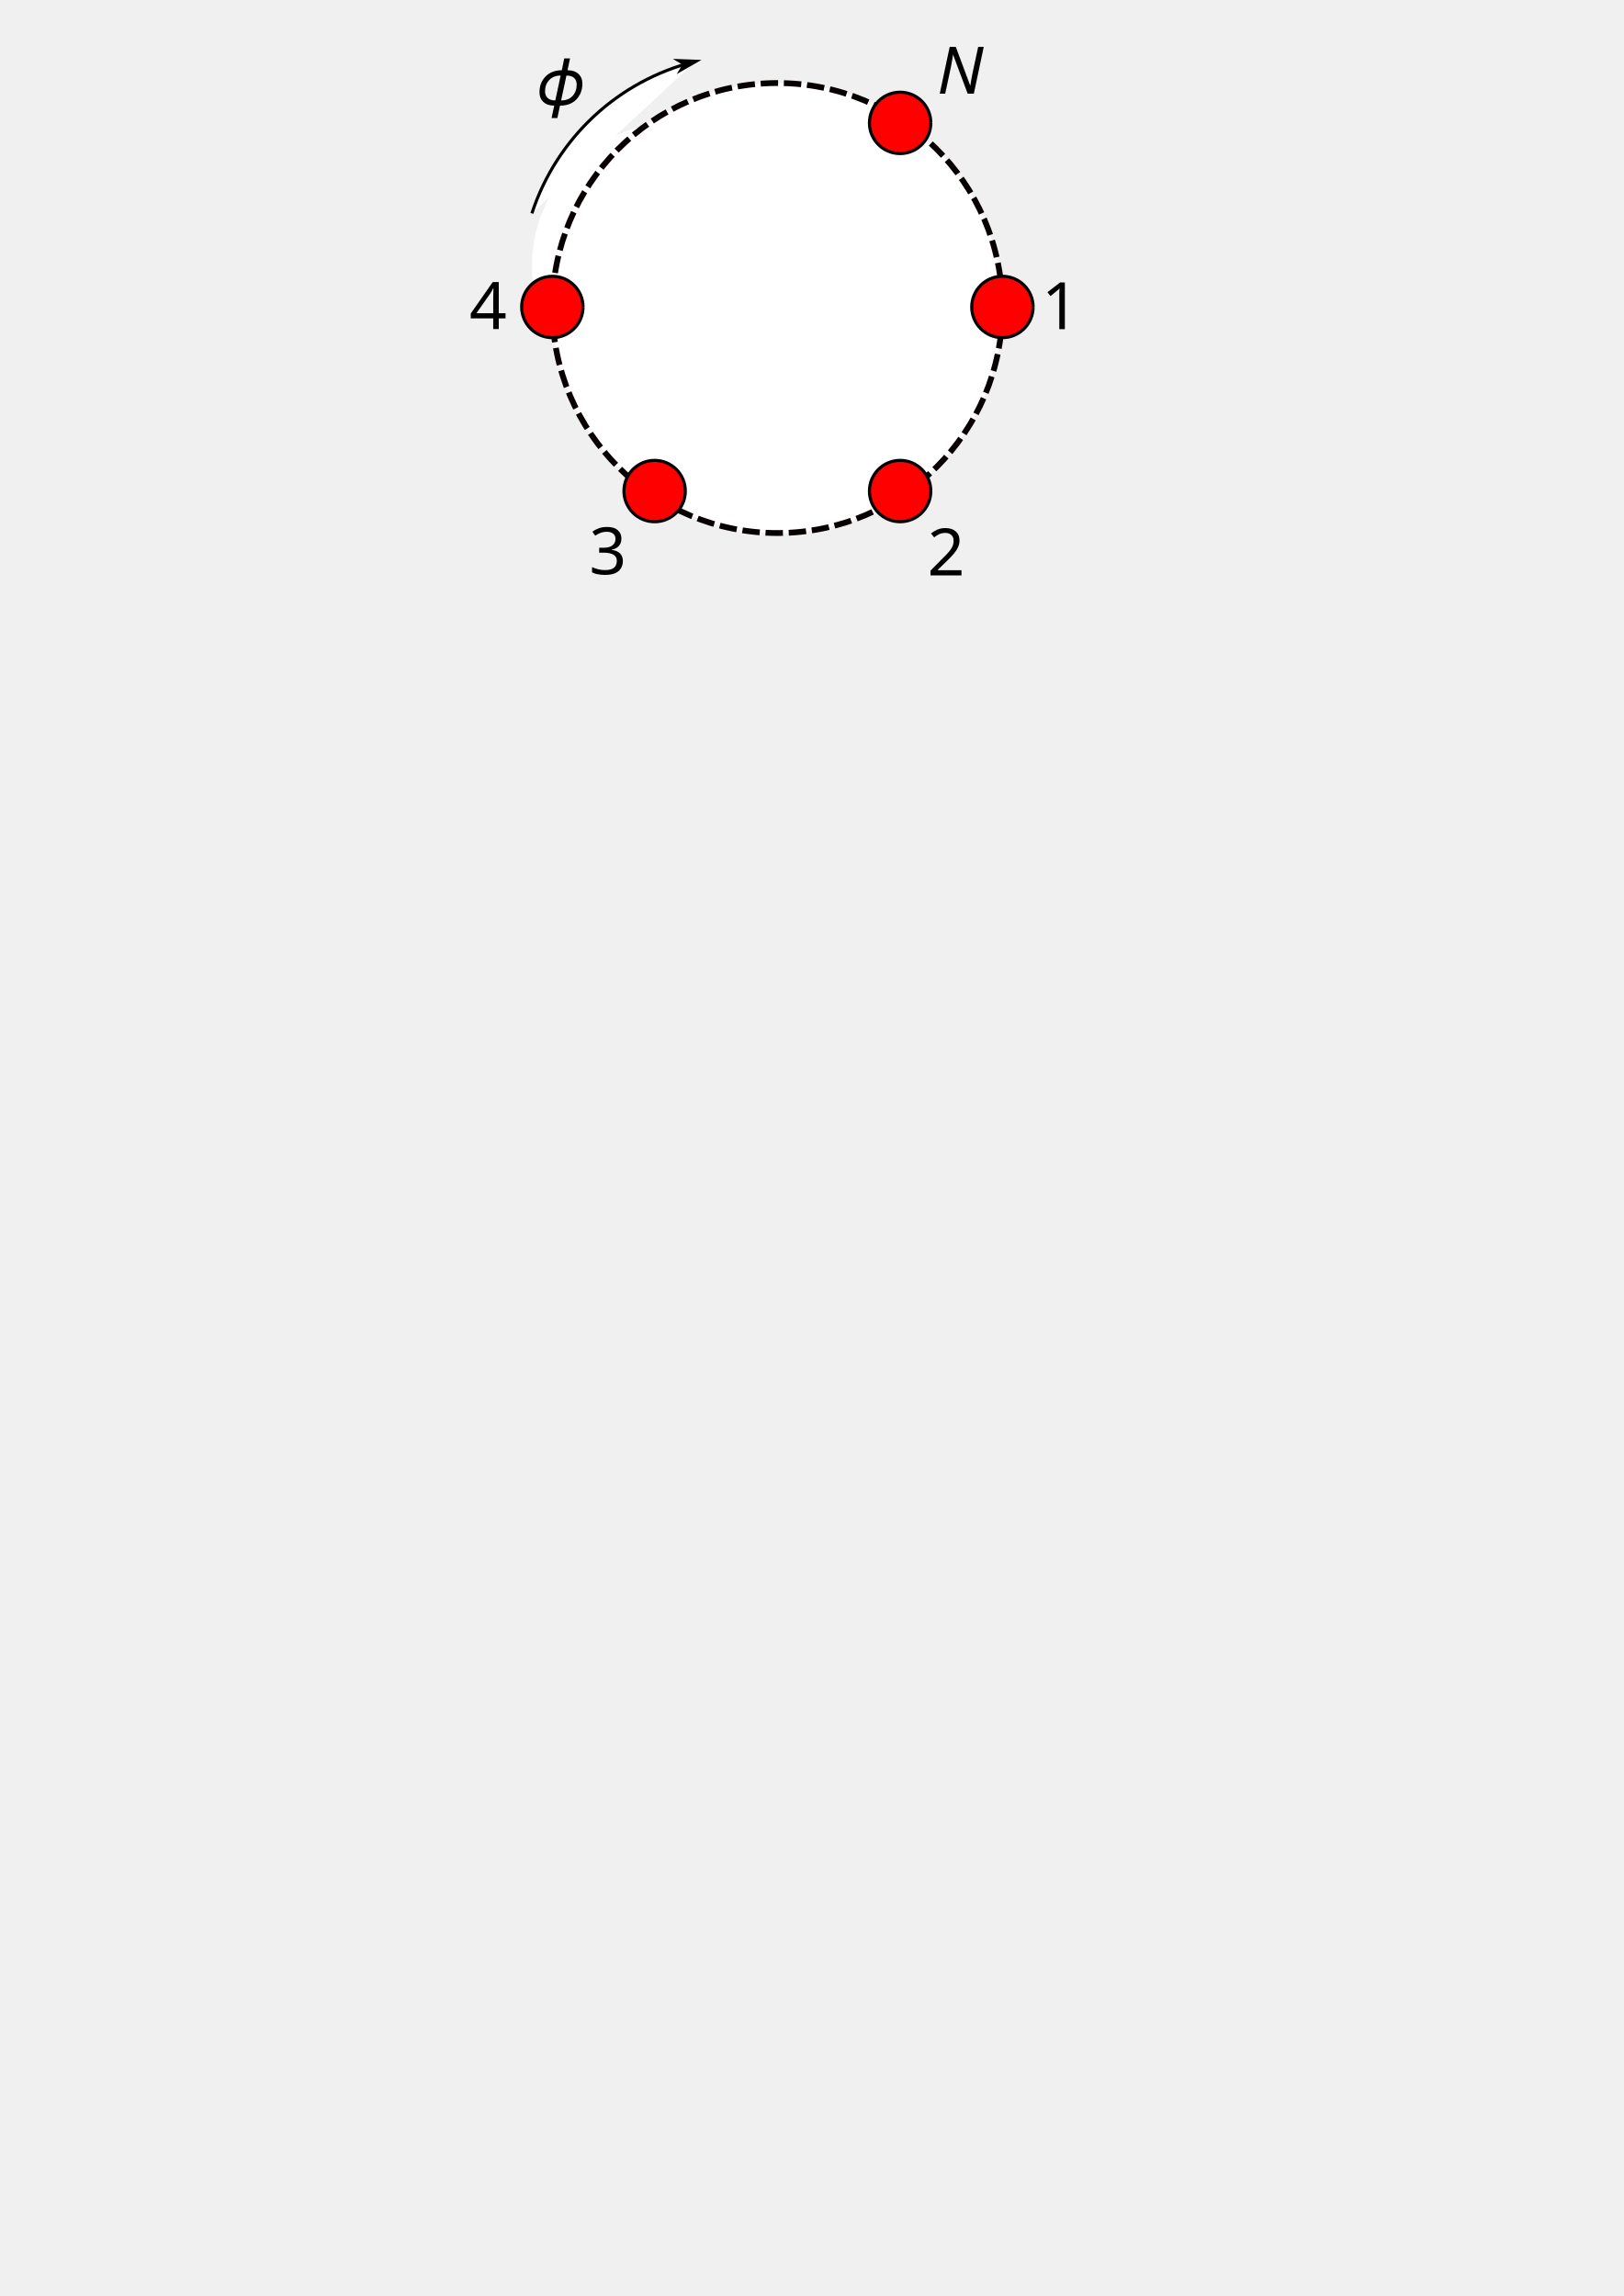
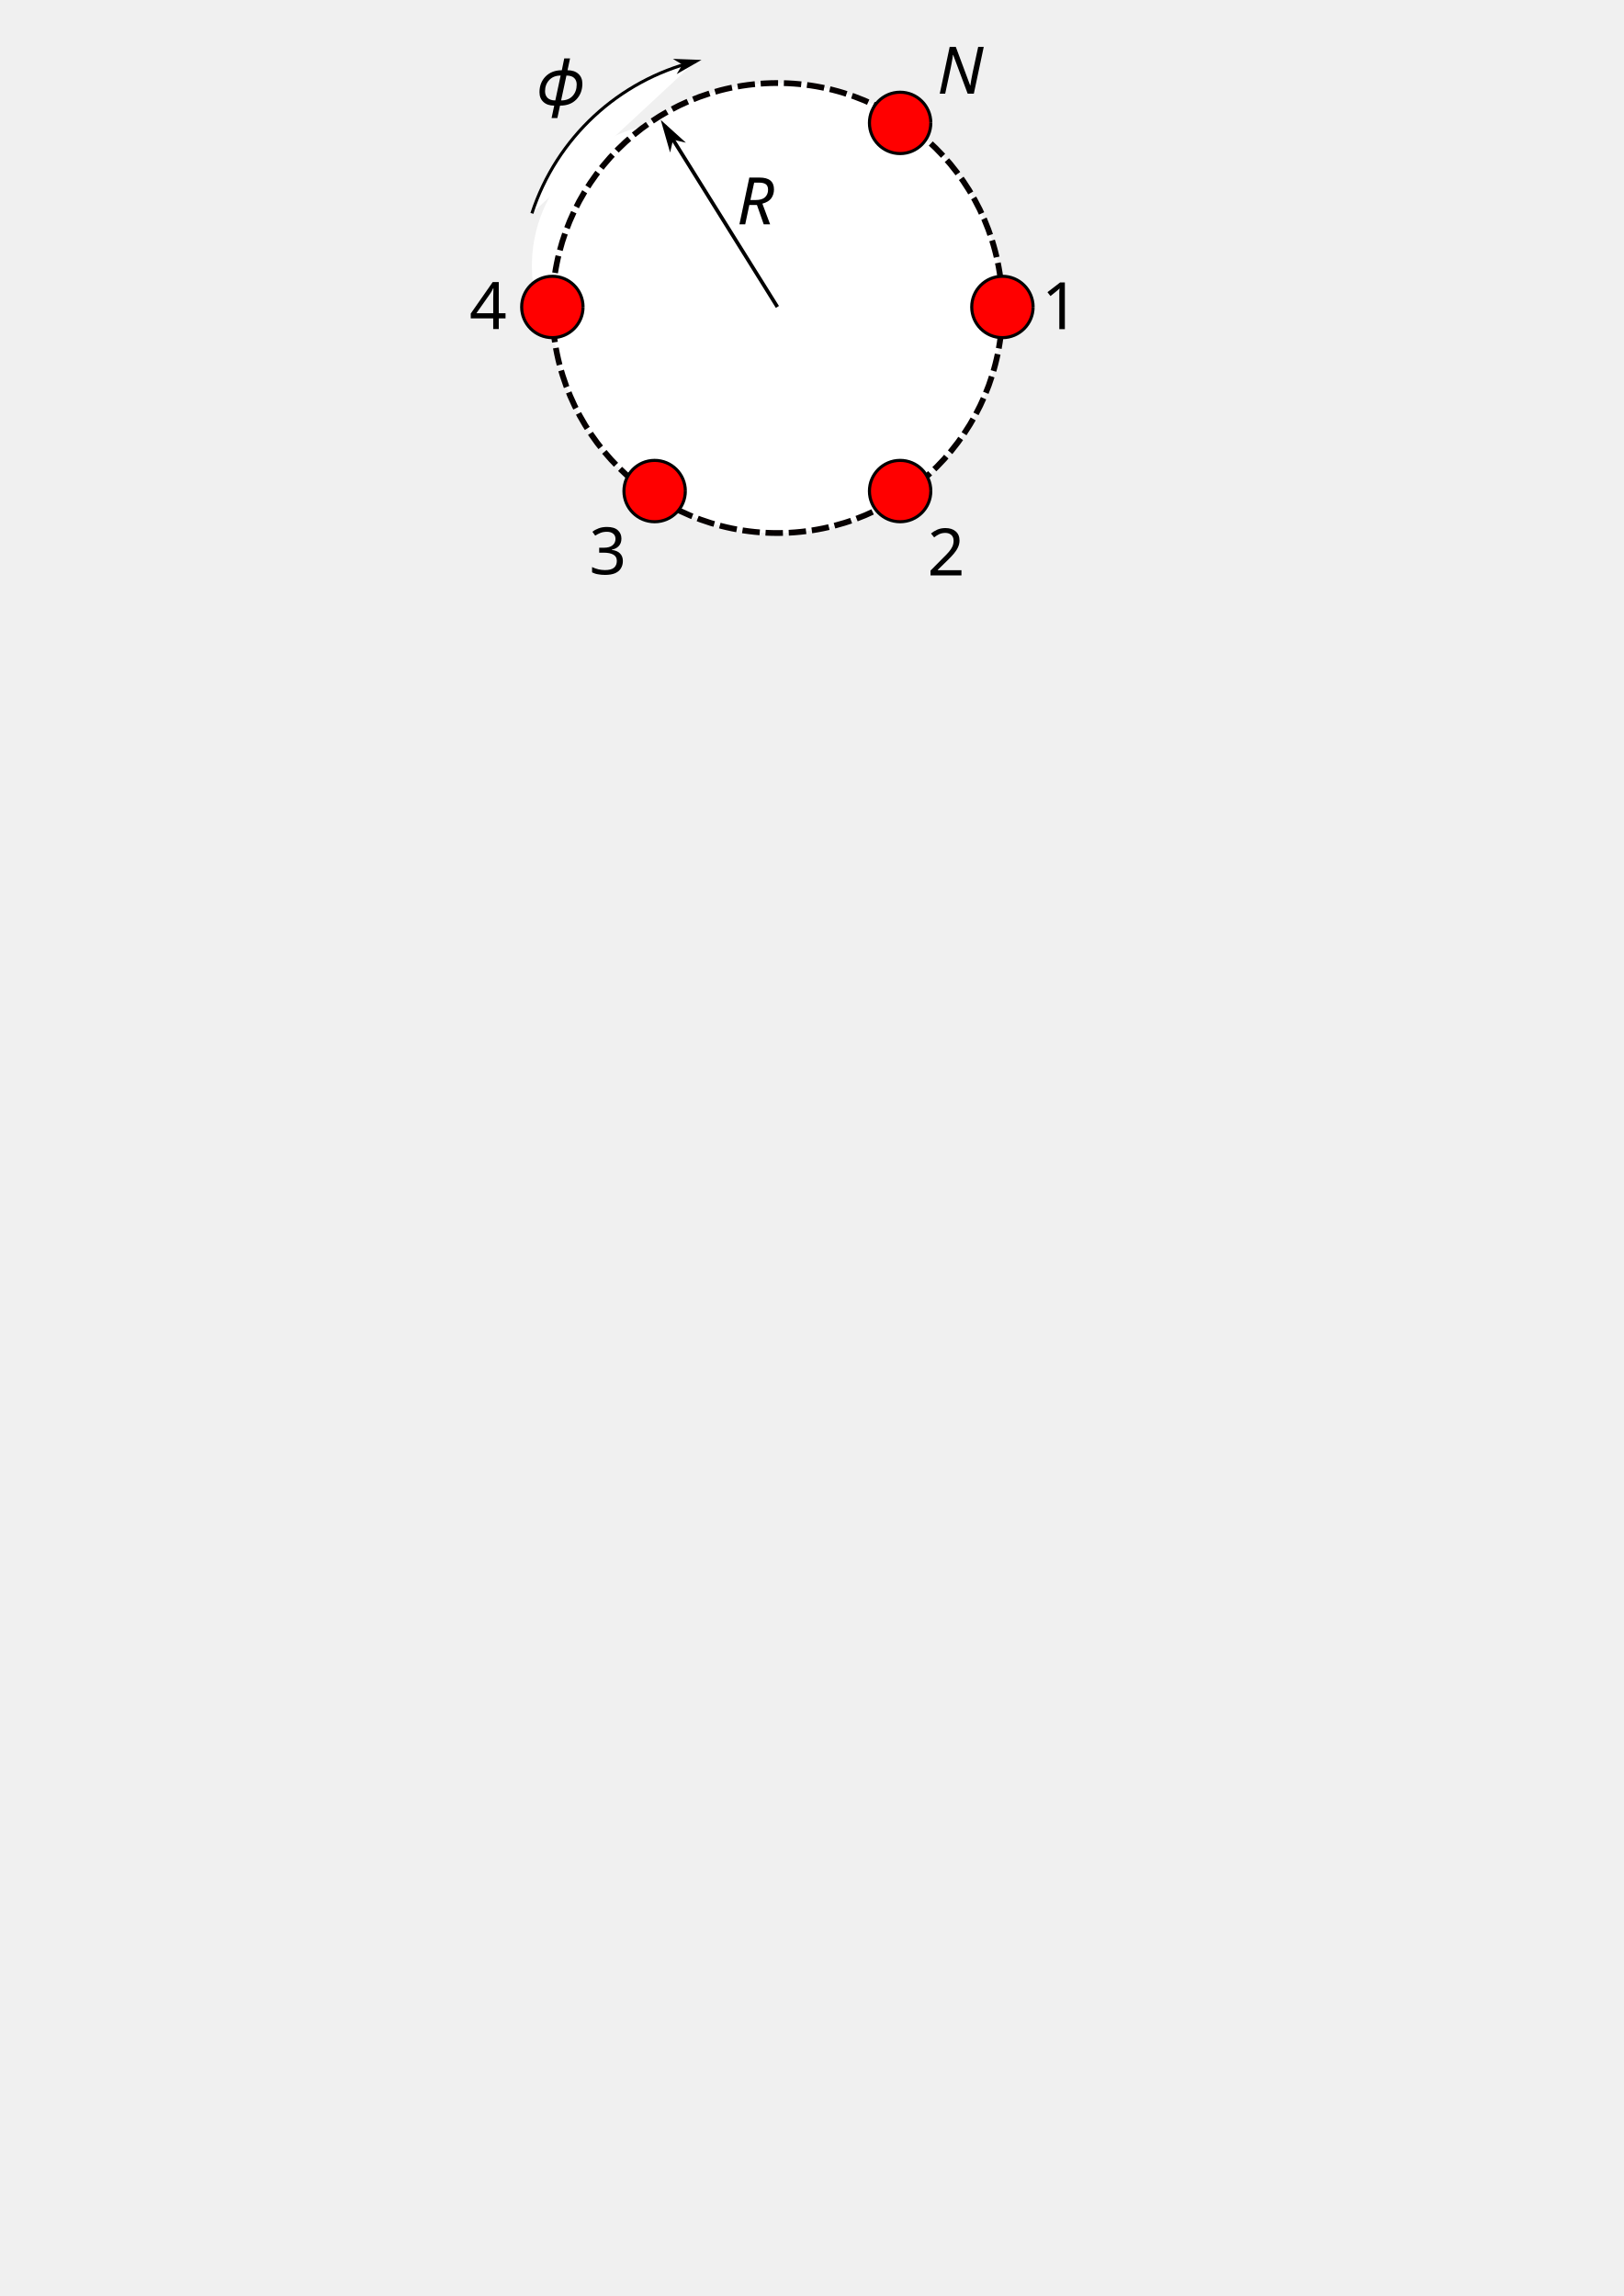
<svg xmlns="http://www.w3.org/2000/svg" xmlns:ns1="http://www.openswatchbook.org/uri/2009/osb" id="svg8" version="1.1" viewBox="0 0 210 297" height="297mm" width="210mm">
  <defs id="defs2">
+     <marker style="overflow:visible;" id="marker1292" refX="0.0" refY="0.0" orient="auto">
+       <path transform="scale(0.4) rotate(180) translate(10,0)" style="fill-rule:evenodd;stroke:#000000;stroke-width:1pt;stroke-opacity:1;fill:#000000;fill-opacity:1" d="M 0.0,0.0 L 5.0,-5.0 L -12.5,0.0 L 5.0,5.0 L 0.0,0.0 z " id="path1290" />
+     </marker>
+     <marker style="overflow:visible;" id="Arrow2Lend" refX="0.0" refY="0.0" orient="auto">
+       <path transform="scale(1.1) rotate(180) translate(1,0)" d="M 8.719,4.034 L -2.207,0.016 L 8.719,-4.002 C 6.973,-1.63 6.983,1.616 8.719,4.034 z " style="fill-rule:evenodd;stroke-width:0.625;stroke-linejoin:round;stroke:#000000;stroke-opacity:1;fill:#000000;fill-opacity:1" id="path969" />
+     </marker>
    <marker style="overflow:visible;" id="marker5749" refX="0.0" refY="0.0" orient="auto">
-       <path transform="scale(0.4) rotate(180) translate(10,0)" style="fill-rule:evenodd;stroke:#000000;stroke-width:1.0pt;" d="M 0.0,0.0 L 5.0,-5.0 L -12.5,0.0 L 5.0,5.0 L 0.0,0.0 z " id="path5747" />
+       <path transform="scale(0.4) rotate(180) translate(10,0)" style="fill-rule:evenodd;stroke:#000000;stroke-width:1pt;stroke-opacity:1;fill:#000000;fill-opacity:1" d="M 0.0,0.0 L 5.0,-5.0 L -12.5,0.0 L 5.0,5.0 L 0.0,0.0 z " id="path5747" />
    </marker>
    <marker style="overflow:visible" id="Arrow1Lstart" refX="0.0" refY="0.0" orient="auto">
      <path transform="scale(0.8) translate(12.5,0)" style="fill-rule:evenodd;stroke:#000000;stroke-width:1pt;stroke-opacity:1;fill:#ffffff;fill-opacity:1" d="M 0.0,0.0 L 5.0,-5.0 L -12.5,0.0 L 5.0,5.0 L 0.0,0.0 z " id="path4898" />
    </marker>
    <marker style="overflow:visible;" id="Arrow1Mend" refX="0.0" refY="0.0" orient="auto">
      <path transform="scale(0.4) rotate(180) translate(10,0)" style="fill-rule:evenodd;stroke:#000000;stroke-width:1pt;stroke-opacity:1;fill:#ffffff;fill-opacity:1" d="M 0.0,0.0 L 5.0,-5.0 L -12.5,0.0 L 5.0,5.0 L 0.0,0.0 z " id="path4907" />
    </marker>
    <marker style="overflow:visible;" id="marker5357" refX="0.0" refY="0.0" orient="auto">
      <path transform="scale(0.6) rotate(180) translate(0,0)" d="M 8.719,4.034 L -2.207,0.016 L 8.719,-4.002 C 6.973,-1.63 6.983,1.616 8.719,4.034 z " style="fill-rule:evenodd;stroke-width:0.625;stroke-linejoin:round;stroke:#000000;stroke-opacity:1;fill:#ffffff;fill-opacity:1" id="path5355" />
    </marker>
    <marker style="overflow:visible;" id="marker5317" refX="0.0" refY="0.0" orient="auto">
      <path transform="scale(0.8) rotate(180) translate(12.5,0)" style="fill-rule:evenodd;stroke:#000000;stroke-width:1pt;stroke-opacity:1;fill:#ffffff;fill-opacity:1" d="M 0.0,0.0 L 5.0,-5.0 L -12.5,0.0 L 5.0,5.0 L 0.0,0.0 z " id="path5315" />
    </marker>
    <marker style="overflow:visible;" id="marker5283" refX="0.0" refY="0.0" orient="auto">
      <path transform="scale(0.6) rotate(180) translate(0,0)" d="M 8.719,4.034 L -2.207,0.016 L 8.719,-4.002 C 6.973,-1.63 6.983,1.616 8.719,4.034 z " style="fill-rule:evenodd;stroke-width:0.625;stroke-linejoin:round;stroke:#000000;stroke-opacity:1;fill:#ffffff;fill-opacity:1" id="path5281" />
    </marker>
    <marker style="overflow:visible;" id="Arrow2Mend" refX="0.0" refY="0.0" orient="auto">
      <path transform="scale(0.6) rotate(180) translate(0,0)" d="M 8.719,4.034 L -2.207,0.016 L 8.719,-4.002 C 6.973,-1.63 6.983,1.616 8.719,4.034 z " style="fill-rule:evenodd;stroke-width:0.625;stroke-linejoin:round;stroke:#000000;stroke-opacity:1;fill:#ffffff;fill-opacity:1" id="path4925" />
    </marker>
    <marker style="overflow:visible;" id="marker5176" refX="0.0" refY="0.0" orient="auto">
      <path transform="scale(0.8) rotate(180) translate(12.5,0)" style="fill-rule:evenodd;stroke:#000000;stroke-width:1pt;stroke-opacity:1;fill:#ffffff;fill-opacity:1" d="M 0.0,0.0 L 5.0,-5.0 L -12.5,0.0 L 5.0,5.0 L 0.0,0.0 z " id="path5174" />
    </marker>
    <marker style="overflow:visible;" id="Arrow1Lend" refX="0.0" refY="0.0" orient="auto">
      <path transform="scale(0.8) rotate(180) translate(12.5,0)" style="fill-rule:evenodd;stroke:#000000;stroke-width:1pt;stroke-opacity:1;fill:#ffffff;fill-opacity:1" d="M 0.0,0.0 L 5.0,-5.0 L -12.5,0.0 L 5.0,5.0 L 0.0,0.0 z " id="path4901" />
    </marker>
    <linearGradient ns1:paint="solid" id="linearGradient4754">
      <stop id="stop4752" offset="0" style="stop-color:#060000;stop-opacity:1;" />
    </linearGradient>
  </defs>
  <g id="layer1">
    <path d="m 111.125,23.812 a 7.938,13.229 0 0 1 -7.911,13.229 7.938,13.229 0 0 1 -7.963,-13.142 7.938,13.229 0 0 1 7.859,-13.316 7.938,13.229 0 0 1 8.015,13.055 L 103.188,23.812 Z" id="path837" style="opacity:1;fill:#ffffff;stroke:#bd0082;stroke-width:0.866;stroke-opacity:0" />
    <path d="M 105.833,34.396 A 18.521,18.521 0 0 1 87.373,52.917 18.521,18.521 0 0 1 68.792,34.518 18.521,18.521 0 0 1 87.13,15.876 18.521,18.521 0 0 1 105.832,34.152 L 87.312,34.396 Z" id="path839" style="opacity:1;fill:#ffffff;stroke:#bd0082;stroke-width:0.866;stroke-opacity:0" />
    <path d="M 129.646,39.846 A 29.104,29.104 0 0 1 100.582,68.95 29.104,29.104 0 0 1 71.438,39.925 29.104,29.104 0 0 1 100.423,10.742 29.104,29.104 0 0 1 129.646,39.688" style="opacity:1;fill:#ffffff;fill-opacity:1;stroke:#060000;stroke-width:0.75;stroke-miterlimit:4;stroke-dasharray:2.25, 0.75;stroke-dashoffset:0;stroke-opacity:1" id="path2768" />
    <path d="m 75.406,39.709 a 3.969,3.969 0 0 1 -3.963,3.969 3.969,3.969 0 0 1 -3.974,-3.958 3.969,3.969 0 0 1 3.953,-3.98 3.969,3.969 0 0 1 3.985,3.947" id="path4782" style="opacity:1;fill:#ff0000;fill-opacity:1;stroke:#000000;stroke-width:0.4;stroke-miterlimit:4;stroke-dasharray:none;stroke-dashoffset:0;stroke-opacity:1" />
    <path style="opacity:1;fill:#ff0000;fill-opacity:1;stroke:#000000;stroke-width:0.4;stroke-miterlimit:4;stroke-dasharray:none;stroke-dashoffset:0;stroke-opacity:1" id="path4782-0" d="m 120.385,63.522 a 3.969,3.969 0 0 1 -3.963,3.969 3.969,3.969 0 0 1 -3.974,-3.958 3.969,3.969 0 0 1 3.953,-3.98 3.969,3.969 0 0 1 3.985,3.947" />
    <path style="opacity:1;fill:#ff0000;fill-opacity:1;stroke:#000000;stroke-width:0.4;stroke-miterlimit:4;stroke-dasharray:none;stroke-dashoffset:0;stroke-opacity:1" id="path4782-3" d="m 133.615,39.709 a 3.969,3.969 0 0 1 -3.963,3.969 3.969,3.969 0 0 1 -3.974,-3.958 3.969,3.969 0 0 1 3.953,-3.98 3.969,3.969 0 0 1 3.985,3.947" />
    <path style="opacity:1;fill:#ff0000;fill-opacity:1;stroke:#000000;stroke-width:0.4;stroke-miterlimit:4;stroke-dasharray:none;stroke-dashoffset:0;stroke-opacity:1" id="path4782-9" d="m 88.635,63.522 a 3.969,3.969 0 0 1 -3.963,3.969 3.969,3.969 0 0 1 -3.974,-3.958 3.969,3.969 0 0 1 3.953,-3.98 3.969,3.969 0 0 1 3.985,3.947" />
    <path style="opacity:1;fill:#ff0000;fill-opacity:1;stroke:#000000;stroke-width:0.4;stroke-miterlimit:4;stroke-dasharray:none;stroke-dashoffset:0;stroke-opacity:1" id="path4782-99" d="m 120.385,15.897 a 3.969,3.969 0 0 1 -3.963,3.969 3.969,3.969 0 0 1 -3.974,-3.958 3.969,3.969 0 0 1 3.953,-3.98 3.969,3.969 0 0 1 3.985,3.947" />
    <text id="text4820" y="42.579" x="134.722" style="font-style:normal;font-weight:normal;font-size:10.583px;line-height:1.25;font-family:sans-serif;fill:#000000;fill-opacity:1;stroke:none;stroke-width:0.265" xml:space="preserve">
      <tspan style="font-size:8.467px;stroke-width:0.265" y="42.579" x="134.722" id="tspan4818">1</tspan>
    </text>
    <text xml:space="preserve" style="font-style:normal;font-weight:normal;font-size:10.583px;line-height:1.25;font-family:sans-serif;fill:#000000;fill-opacity:1;stroke:none;stroke-width:0.265" x="119.94" y="74.433" id="text4820-8">
      <tspan id="tspan4818-8" x="119.94" y="74.433" style="font-size:8.467px;stroke-width:0.265">2</tspan>
    </text>
    <text id="text4820-8-2" y="74.29" x="76.2" style="font-style:normal;font-weight:normal;font-size:10.583px;line-height:1.25;font-family:sans-serif;fill:#000000;fill-opacity:1;stroke:none;stroke-width:0.265" xml:space="preserve">
      <tspan style="font-size:8.467px;stroke-width:0.265" y="74.29" x="76.2" id="tspan4818-8-6">3</tspan>
    </text>
    <text id="text4820-8-7" y="42.561" x="60.71" style="font-style:normal;font-weight:normal;font-size:10.583px;line-height:1.25;font-family:sans-serif;fill:#000000;fill-opacity:1;stroke:none;stroke-width:0.265" xml:space="preserve">
      <tspan style="font-size:8.467px;stroke-width:0.265" y="42.561" x="60.71" id="tspan4818-8-8">4</tspan>
    </text>
    <text id="text4820-8-1" y="12.119" x="121.198" style="font-style:normal;font-weight:normal;font-size:10.583px;line-height:1.25;font-family:sans-serif;fill:#000000;fill-opacity:1;stroke:none;stroke-width:0.265" xml:space="preserve">
      <tspan style="font-style:italic;font-variant:normal;font-weight:normal;font-stretch:normal;font-size:8.467px;font-family:sans-serif;-inkscape-font-specification:'sans-serif Italic';stroke-width:0.265" y="12.119" x="121.198" id="tspan4818-8-7">N</tspan>
    </text>
    <path d="M 68.792,27.601 A 29.771,29.771 0 0 1 89.958,7.938" id="path4896" style="opacity:1;fill:#ffffff;fill-opacity:1;stroke:#000000;stroke-width:0.4;stroke-miterlimit:4;stroke-dasharray:none;stroke-dashoffset:0;stroke-opacity:1;marker-end:url(#marker5749)" />
    <text id="text5813" y="10.583" x="63.5" style="font-style:normal;font-weight:normal;font-size:10.583px;line-height:1.25;font-family:sans-serif;fill:#000000;fill-opacity:1;stroke:none;stroke-width:0.265" xml:space="preserve">
      <tspan style="stroke-width:0.265" y="10.583" x="63.5" id="tspan5811" />
    </text>
    <text id="text5817" y="44.979" x="23.812" style="font-style:normal;font-weight:normal;font-size:10.583px;line-height:1.25;font-family:sans-serif;fill:#000000;fill-opacity:1;stroke:none;stroke-width:0.265" xml:space="preserve">
      <tspan style="stroke-width:0.265" y="44.979" x="23.812" id="tspan5815" />
    </text>
    <text id="text5821" y="37.042" x="26.458" style="font-style:normal;font-weight:normal;font-size:10.583px;line-height:1.25;font-family:sans-serif;fill:#000000;fill-opacity:1;stroke:none;stroke-width:0.265" xml:space="preserve">
      <tspan style="stroke-width:0.265" y="37.042" x="26.458" id="tspan5819" />
    </text>
    <text id="text5825" y="7.938" x="26.458" style="font-style:normal;font-weight:normal;font-size:10.583px;line-height:1.25;font-family:sans-serif;fill:#000000;fill-opacity:1;stroke:none;stroke-width:0.265" xml:space="preserve">
      <tspan style="stroke-width:0.265" y="7.938" x="26.458" id="tspan5823" />
    </text>
    <text id="text5829" y="58.208" x="42.333" style="font-style:normal;font-weight:normal;font-size:10.583px;line-height:1.25;font-family:sans-serif;fill:#000000;fill-opacity:1;stroke:none;stroke-width:0.265" xml:space="preserve">
      <tspan style="stroke-width:0.265" y="58.208" x="42.333" id="tspan5827" />
    </text>
    <text id="text5833" y="66.146" x="55.562" style="font-style:normal;font-weight:normal;font-size:10.583px;line-height:1.25;font-family:sans-serif;fill:#000000;fill-opacity:1;stroke:none;stroke-width:0.265" xml:space="preserve">
      <tspan style="stroke-width:0.265" y="66.146" x="55.562" id="tspan5831" />
    </text>
    <text id="text5837" y="13.584" x="69.617" style="font-style:normal;font-weight:normal;font-size:10.583px;line-height:1.25;font-family:sans-serif;fill:#000000;fill-opacity:1;stroke:none;stroke-width:0.265" xml:space="preserve">
      <tspan style="font-size:8.467px;stroke-width:0.265" y="13.584" x="69.617" id="tspan5835">𝜙</tspan>
    </text>
+     <path style="fill:none;stroke:#000000;stroke-width:0.475;stroke-linecap:butt;stroke-linejoin:miter;stroke-miterlimit:4;stroke-dasharray:none;stroke-opacity:1;marker-end:url(#marker1292)" d="M 100.545,39.704 C 85.952,16.308 85.952,16.308 85.952,16.308" id="path69" />
+     <text id="text4820-8-1-9" y="29.015" x="95.288" style="font-style:normal;font-weight:normal;font-size:10.583px;line-height:1.25;font-family:sans-serif;fill:#000000;fill-opacity:1;stroke:none;stroke-width:0.265" xml:space="preserve">
+       <tspan style="font-style:italic;font-variant:normal;font-weight:normal;font-stretch:normal;font-size:8.467px;font-family:sans-serif;-inkscape-font-specification:'sans-serif Italic';stroke-width:0.265" y="29.015" x="95.288" id="tspan4818-8-7-5">R</tspan>
+     </text>
  </g>
</svg>
